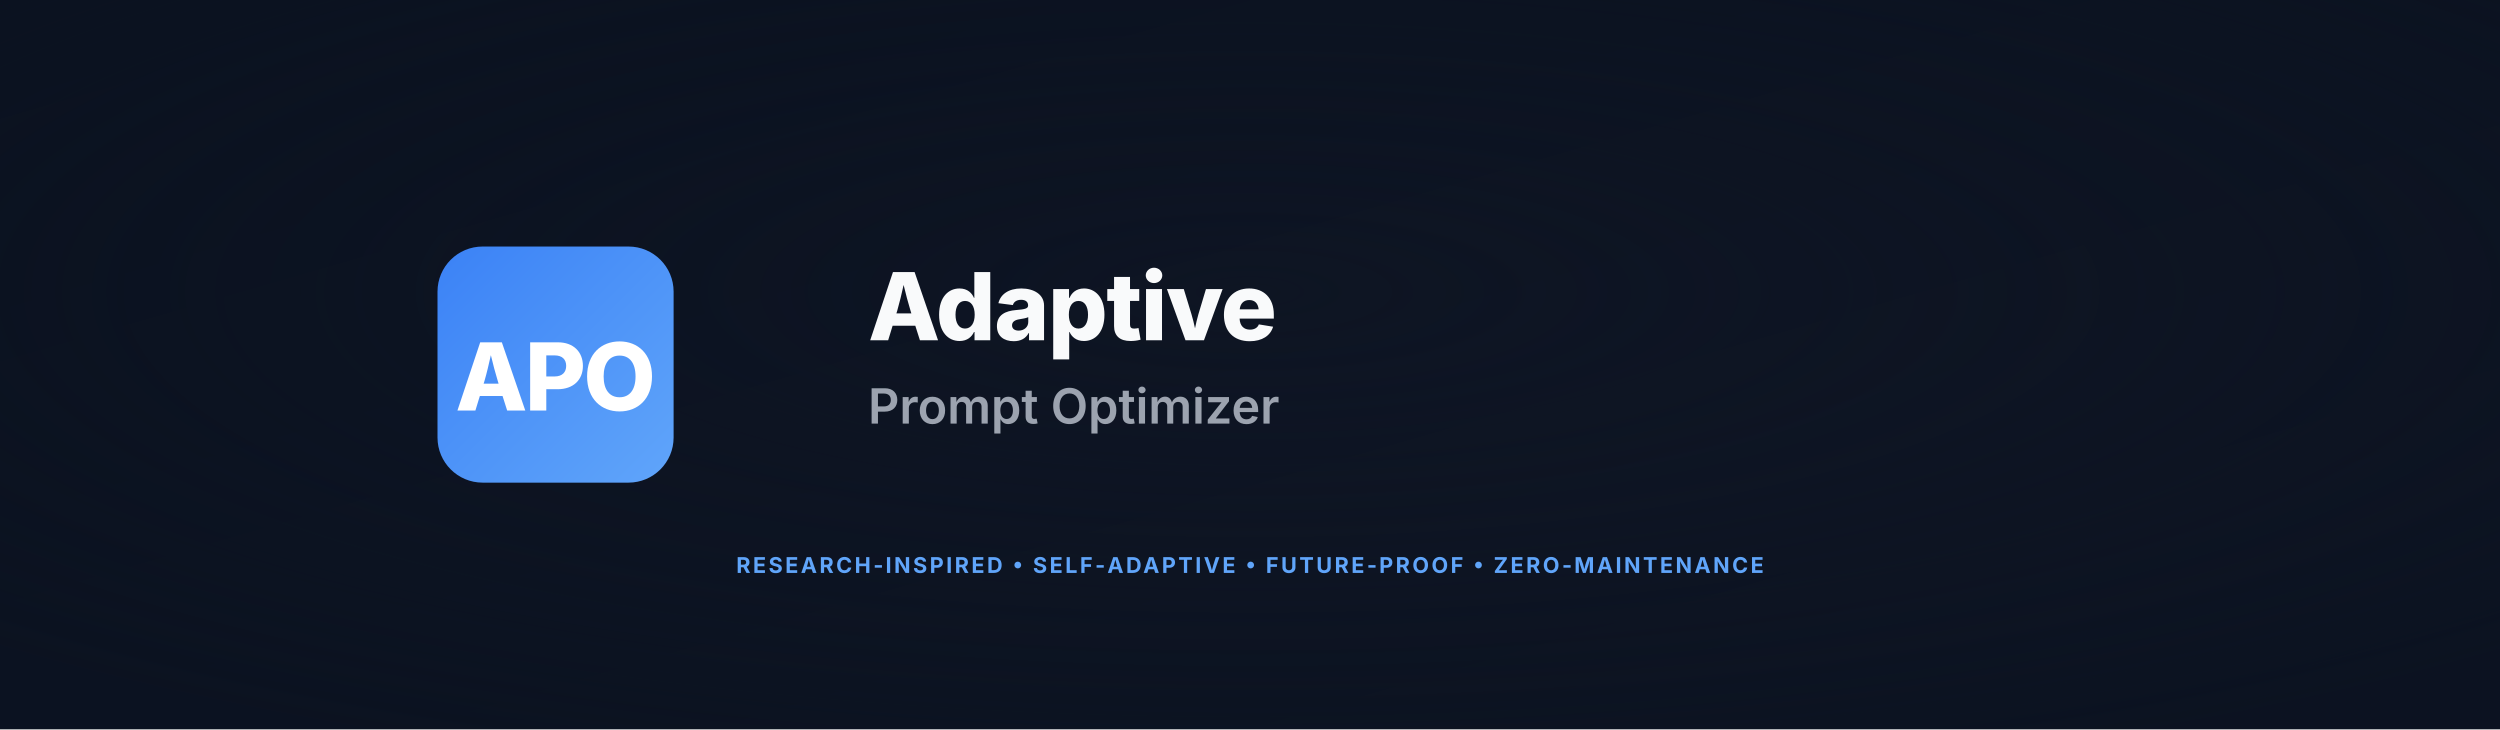
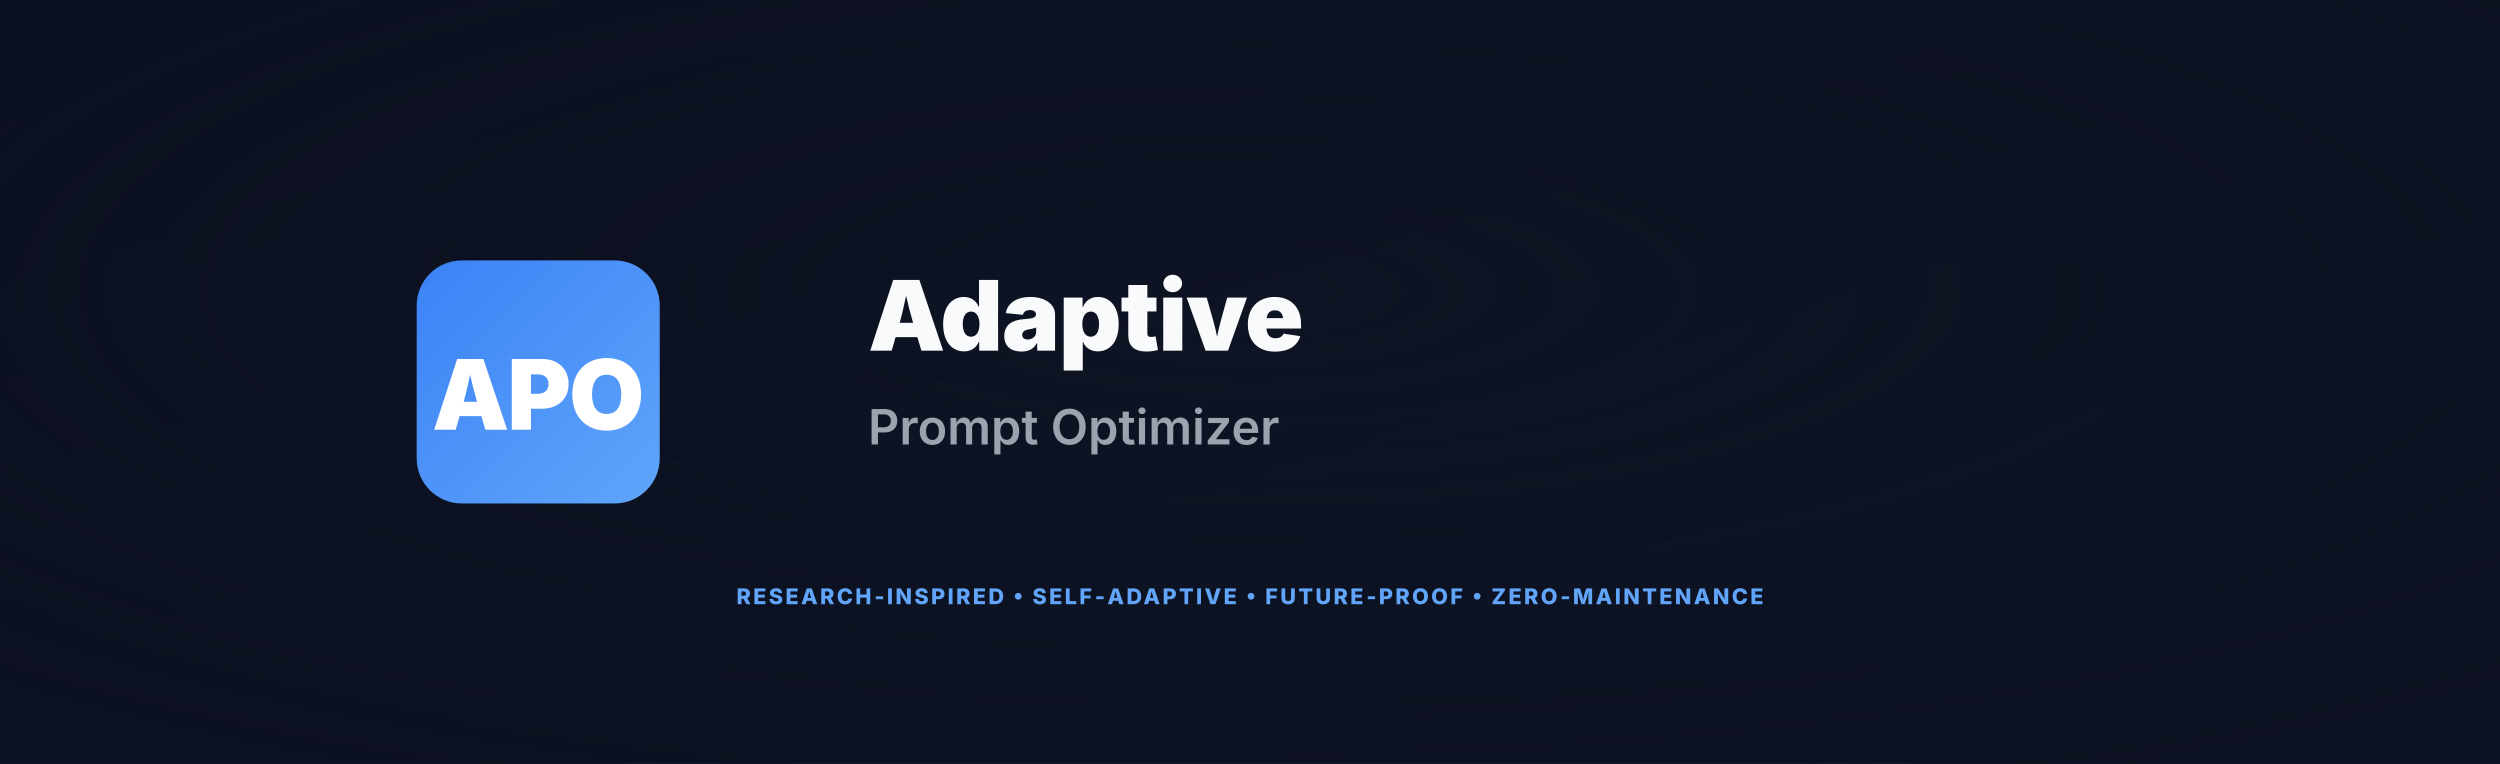
- <svg xmlns="http://www.w3.org/2000/svg" width="1440" height="420" viewBox="0 0 1440 420" fill="none">
+ <svg xmlns="http://www.w3.org/2000/svg" width="1440" height="440" viewBox="0 0 1440 440" fill="none">
  <defs>
    <linearGradient id="bg" x1="0" y1="0" x2="1" y2="1">
-       <stop offset="0" stop-color="#0b1220" />
+       <stop offset="0" stop-color="#0b1020" />
      <stop offset="1" stop-color="#111827" />
    </linearGradient>
-     <radialGradient id="vignette" cx="50%" cy="40%" r="70%">
-       <stop offset="0%" stop-color="#0b1220" stop-opacity="0" />
-       <stop offset="100%" stop-color="#0b1220" stop-opacity="0.9" />
+     <radialGradient id="vg" cx="50%" cy="38%" r="72%">
+       <stop offset="0%" stop-color="#0b1020" stop-opacity="0" />
+       <stop offset="100%" stop-color="#0b1020" stop-opacity="0.92" />
    </radialGradient>
    <linearGradient id="tile" x1="0" y1="0" x2="1" y2="1">
      <stop offset="0" stop-color="#3b82f6" />
      <stop offset="1" stop-color="#60a5fa" />
    </linearGradient>
  </defs>
-   <rect width="1440" height="420" fill="url(#bg)" />
-   <rect width="1440" height="420" fill="url(#vignette)" />
-   <g transform="translate(720,210)">
-     <g transform="translate(-400,0)">
-       <rect x="-68" y="-68" width="136" height="136" rx="26" fill="url(#tile)" />
-       <text x="0" y="6" text-anchor="middle" dominant-baseline="middle" font-family="Inter, system-ui, -apple-system, Segoe UI, Roboto, Helvetica, Arial, sans-serif" font-weight="800" font-size="54" letter-spacing="-1.5" fill="#fff">APO</text>
+   <rect width="1440" height="440" fill="url(#bg)" />
+   <rect width="1440" height="440" fill="url(#vg)" />
+   <g transform="translate(720,220)">
+     <g transform="translate(-410,0)">
+       <rect x="-70" y="-70" width="140" height="140" rx="26" fill="url(#tile)" />
+       <text x="0" y="6" text-anchor="middle" dominant-baseline="middle" font-family="Inter, system-ui, -apple-system, Segoe UI, Roboto, Helvetica, Arial, sans-serif" font-weight="900" font-size="56" letter-spacing="-1.2" fill="#fff">APO</text>
    </g>
    <g transform="translate(-220,0)">
-       <text x="0" y="-14" font-family="Inter, system-ui, -apple-system, Segoe UI, Roboto, Helvetica, Arial, sans-serif" font-weight="800" font-size="54" letter-spacing="-0.8" fill="#F9FAFB">Adaptive</text>
-       <text x="0" y="34" font-family="Inter, system-ui, -apple-system, Segoe UI, Roboto, Helvetica, Arial, sans-serif" font-weight="600" font-size="28" fill="#9CA3AF">Prompt Optimizer</text>
+       <text x="0" y="-18" font-family="Inter, system-ui, -apple-system, Segoe UI, Roboto, Helvetica, Arial, sans-serif" font-weight="900" font-size="56" letter-spacing="-0.6" fill="#F9FAFB">Adaptive</text>
+       <text x="0" y="36" font-family="Inter, system-ui, -apple-system, Segoe UI, Roboto, Helvetica, Arial, sans-serif" font-weight="600" font-size="28" fill="#9CA3AF">Prompt Optimizer</text>
    </g>
-     <text x="0" y="120" text-anchor="middle" font-family="Inter, system-ui, -apple-system, Segoe UI, Roboto, Helvetica, Arial, sans-serif" font-size="12.5" font-weight="700" letter-spacing="1.4" fill="#60A5FA">
+     <text x="0" y="128" text-anchor="middle" font-family="Inter, system-ui, -apple-system, Segoe UI, Roboto, Helvetica, Arial, sans-serif" font-size="12.5" font-weight="800" letter-spacing="1.35" fill="#60A5FA">
      RESEARCH‑INSPIRED • SELF‑ADAPTIVE • FUTURE‑PROOF • ZERO‑MAINTENANCE
    </text>
  </g>
</svg>
